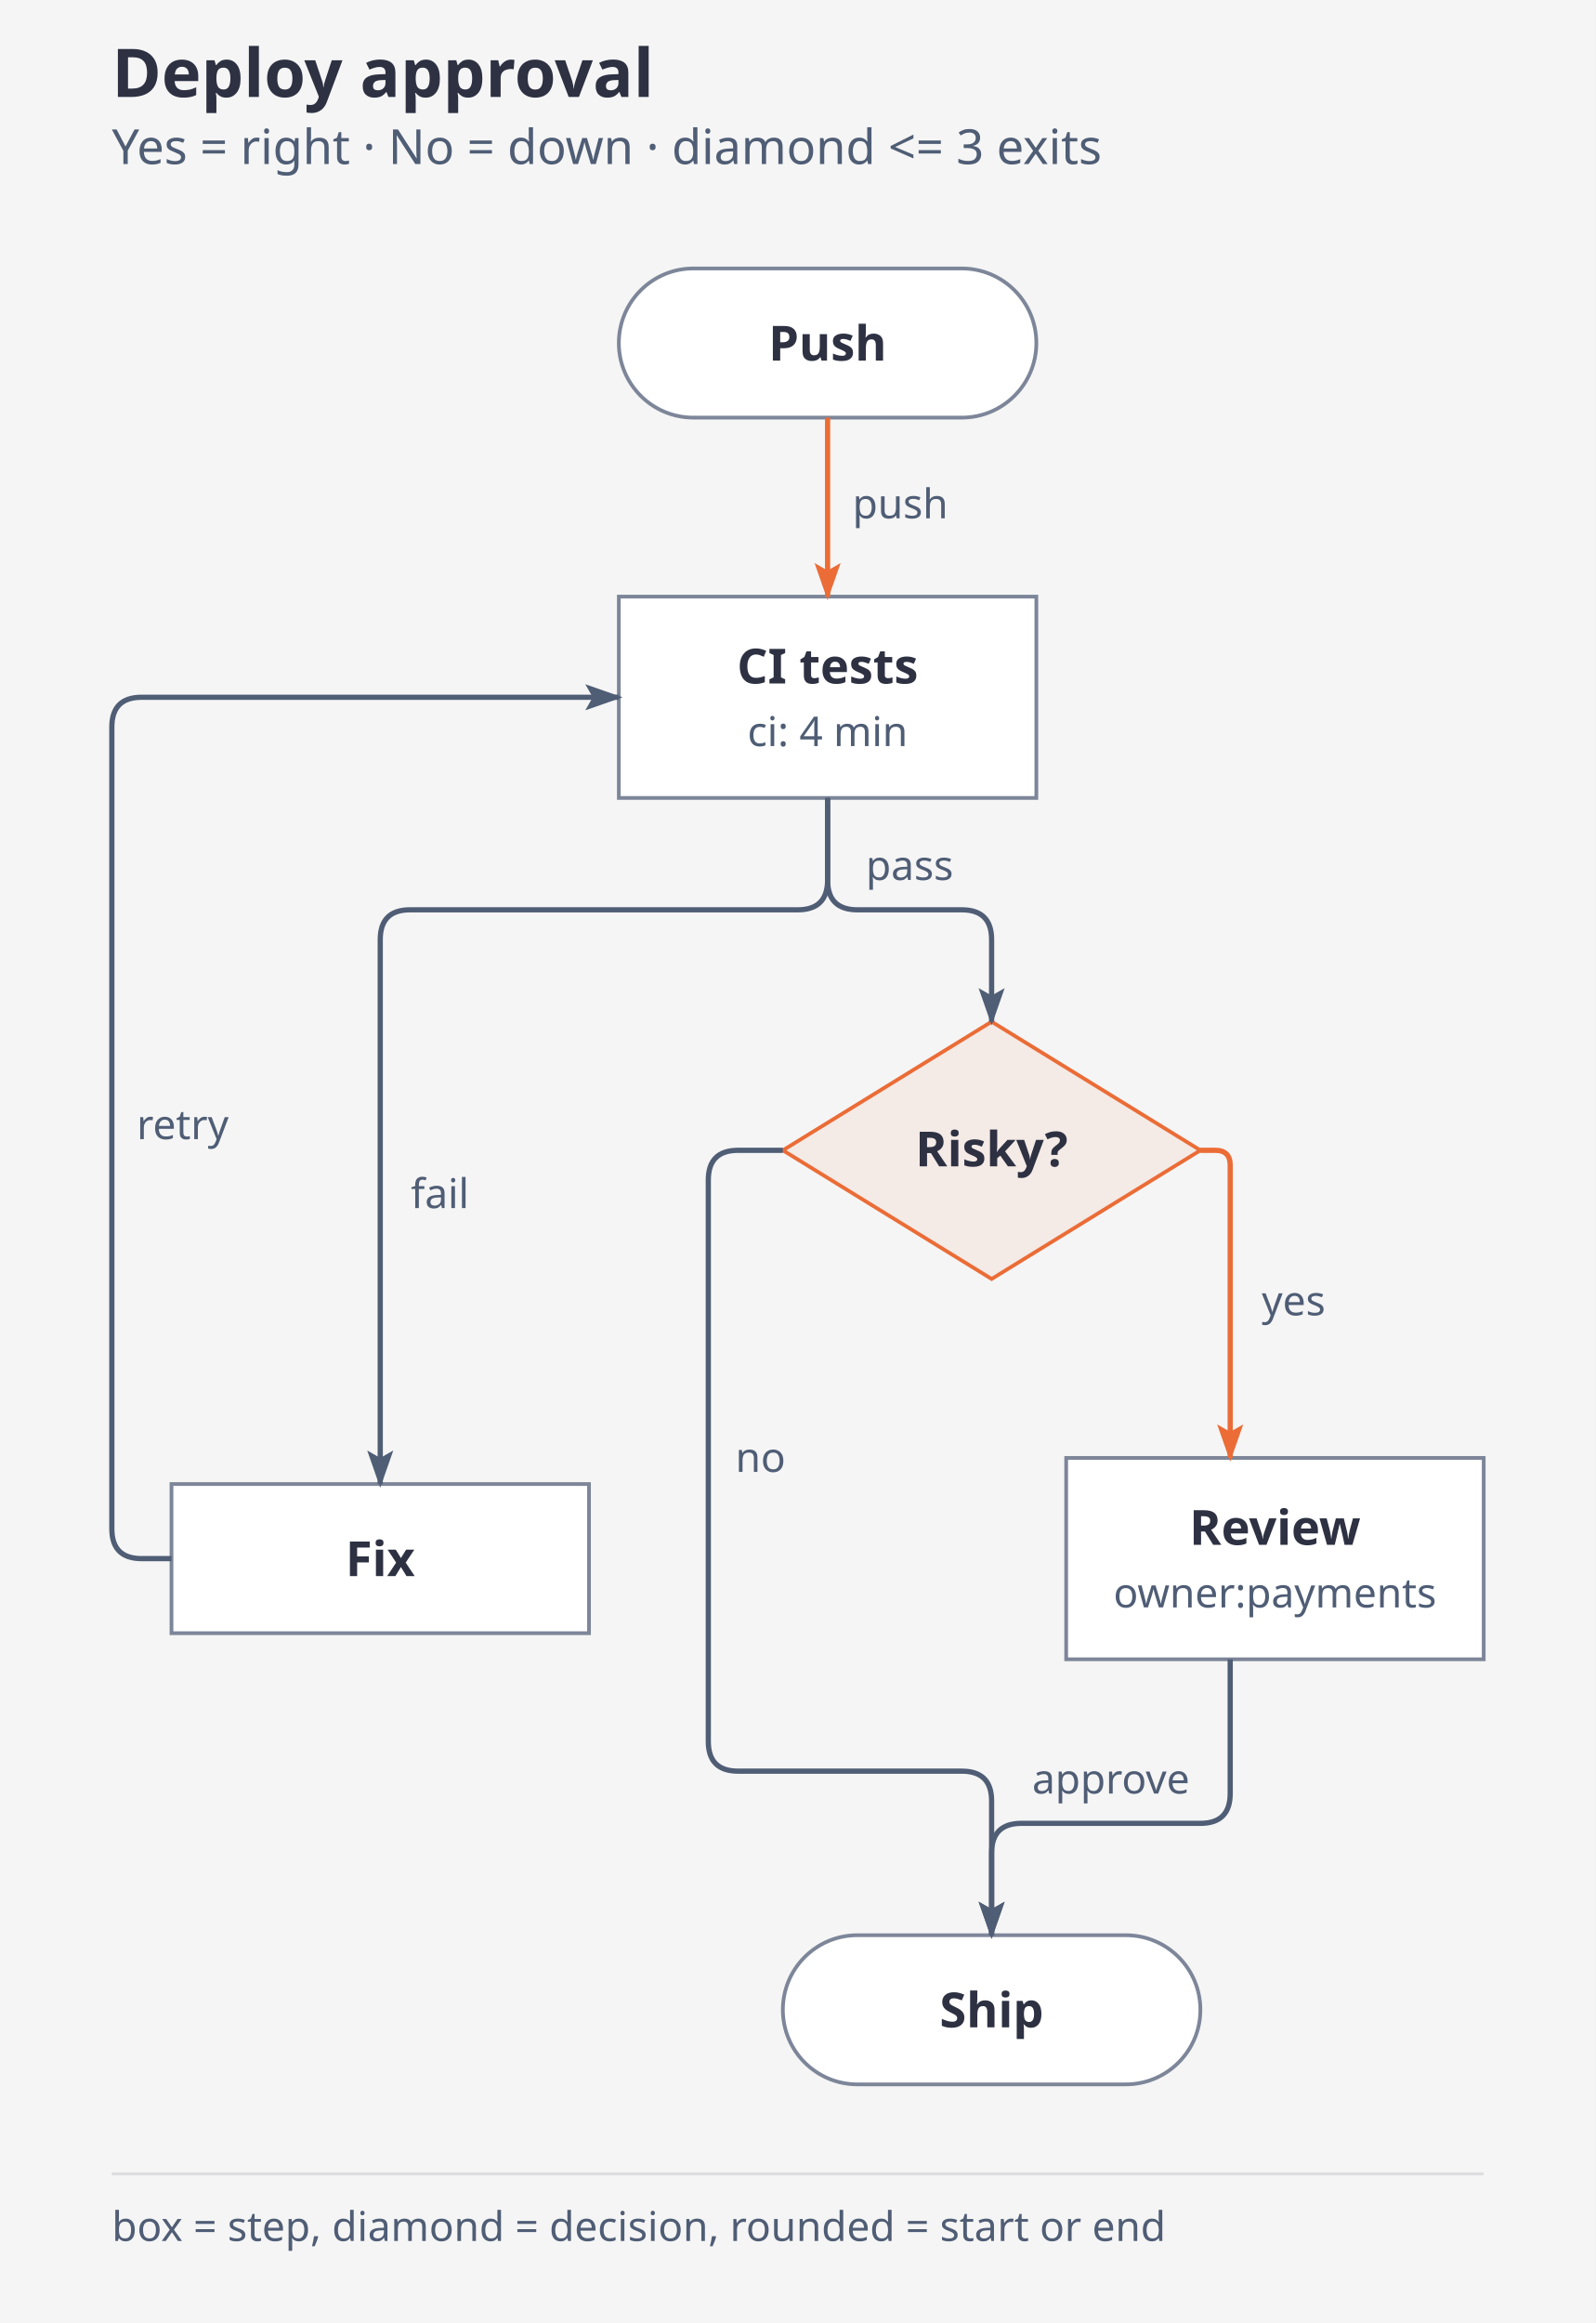
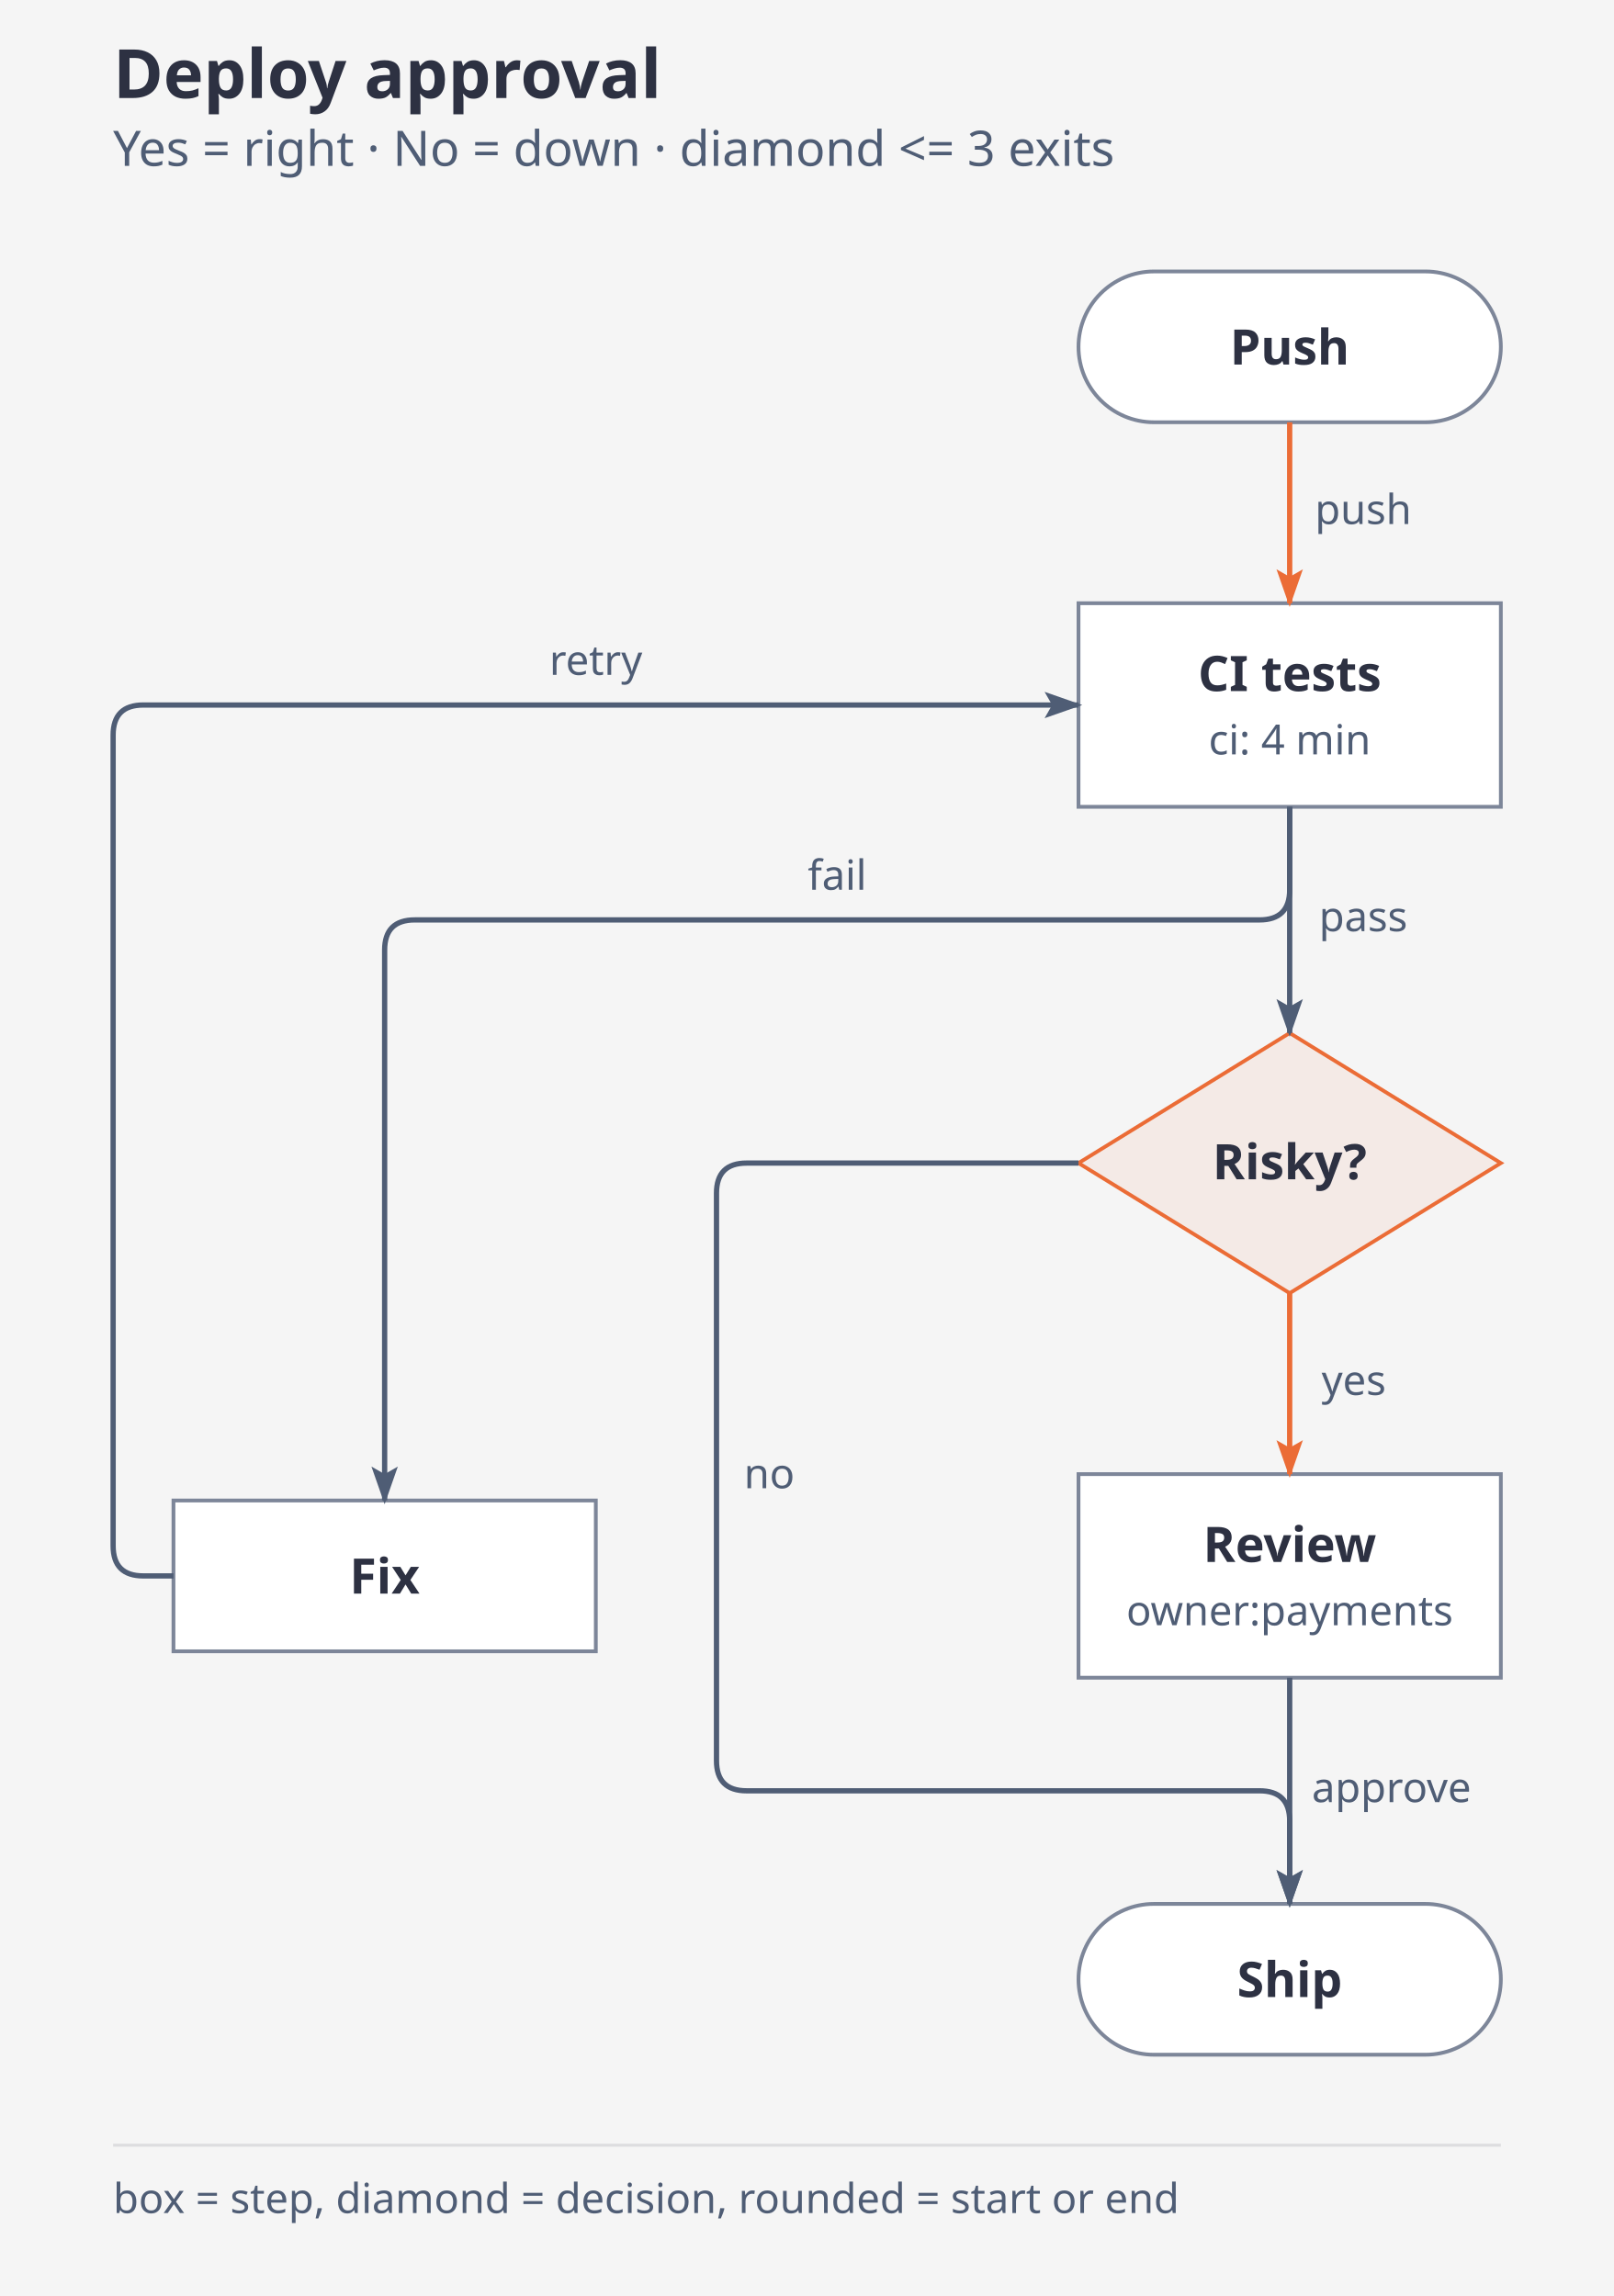
- <svg xmlns="http://www.w3.org/2000/svg" role="graphics-document" aria-roledescription="flow diagram" viewBox="0 0 428 623" width="428">
-   <rect width="428" height="623" fill="#f5f5f5" aria-hidden="true" />
+ <svg xmlns="http://www.w3.org/2000/svg" role="graphics-document" aria-roledescription="flow diagram" viewBox="0 0 428 609" width="428">
+   <rect width="428" height="609" fill="#f5f5f5" aria-hidden="true" />
  <defs>
    <marker id="a" markerWidth="10" markerHeight="7" refX="9" refY="3.5" orient="auto" markerUnits="userSpaceOnUse">
      <polygon points="0 0,10 3.5,0 7,2 3.5" fill="#4f5d75" />
    </marker>
    <marker id="aa" markerWidth="10" markerHeight="7" refX="9" refY="3.5" orient="auto" markerUnits="userSpaceOnUse">
      <polygon points="0 0,10 3.5,0 7,2 3.5" fill="#eb6c36" />
    </marker>
    <marker id="al" markerWidth="10" markerHeight="7" refX="9" refY="3.5" orient="auto" markerUnits="userSpaceOnUse">
      <polygon points="0 0,10 3.5,0 7,2 3.5" fill="#2e5aa8" />
    </marker>
    <marker id="ar" markerWidth="10" markerHeight="7" refX="9" refY="3.5" orient="auto" markerUnits="userSpaceOnUse">
      <polygon points="0 0,10 3.5,0 7,2 3.5" fill="#636c82" />
    </marker>
  </defs>
  <text x="30" y="26" font-size="18" font-weight="600" font-family="system-ui, 'Segoe UI', sans-serif" fill="#2d3142">Deploy approval</text>
  <text x="30" y="44" font-size="13" font-family="system-ui, 'Segoe UI', sans-serif" fill="#4f5d75">Yes = right · No = down · diamond &lt;= 3 exits</text>
-   <rect x="166" y="72" width="112" height="40" rx="20" fill="#f5f5f5" aria-hidden="true" />
-   <rect x="166" y="72" width="112" height="40" rx="20" fill="#ffffff" stroke="#7d8699" data-node="start" data-label="Push" role="graphics-symbol" aria-roledescription="start or end" aria-label="Push" />
-   <text x="222" y="96.7" font-size="13" font-weight="600" font-family="system-ui, 'Segoe UI', sans-serif" fill="#2d3142" text-anchor="middle" aria-hidden="true">Push</text>
-   <rect x="166" y="160" width="112" height="54" rx="0" fill="#f5f5f5" aria-hidden="true" />
-   <rect x="166" y="160" width="112" height="54" rx="0" fill="#ffffff" stroke="#7d8699" data-node="tests" data-label="CI tests" role="graphics-symbol" aria-roledescription="box" aria-label="CI tests, ci: 4 min" />
-   <text x="222" y="183.3" font-size="13" font-weight="600" font-family="system-ui, 'Segoe UI', sans-serif" fill="#2d3142" text-anchor="middle" aria-hidden="true">CI tests</text>
-   <text x="222" y="200.1" font-size="11" font-family="system-ui, 'Segoe UI', sans-serif" fill="#4f5d75" text-anchor="middle" aria-hidden="true">ci: 4 min</text>
-   <polygon points="266,274 322,308.5 266,343 210,308.5" fill="#f5f5f5" aria-hidden="true" />
-   <polygon points="266,274 322,308.5 266,343 210,308.5" fill="rgba(235,108,54,0.08)" stroke="#eb6c36" data-node="risk?" data-label="Risky?" data-cx="266" data-cy="308.5" role="graphics-symbol" aria-roledescription="decision" aria-label="Risky?" />
-   <text x="266" y="312.8" font-size="13" font-weight="600" font-family="system-ui, 'Segoe UI', sans-serif" fill="#2d3142" text-anchor="middle" aria-hidden="true">Risky?</text>
+   <rect x="286" y="72" width="112" height="40" rx="20" fill="#f5f5f5" aria-hidden="true" />
+   <rect x="286" y="72" width="112" height="40" rx="20" fill="#ffffff" stroke="#7d8699" data-node="start" data-label="Push" role="graphics-symbol" aria-roledescription="start or end" aria-label="Push" />
+   <text x="342" y="96.7" font-size="13" font-weight="600" font-family="system-ui, 'Segoe UI', sans-serif" fill="#2d3142" text-anchor="middle" aria-hidden="true">Push</text>
+   <rect x="286" y="160" width="112" height="54" rx="0" fill="#f5f5f5" aria-hidden="true" />
+   <rect x="286" y="160" width="112" height="54" rx="0" fill="#ffffff" stroke="#7d8699" data-node="tests" data-label="CI tests" role="graphics-symbol" aria-roledescription="box" aria-label="CI tests, ci: 4 min" />
+   <text x="342" y="183.3" font-size="13" font-weight="600" font-family="system-ui, 'Segoe UI', sans-serif" fill="#2d3142" text-anchor="middle" aria-hidden="true">CI tests</text>
+   <text x="342" y="200.1" font-size="11" font-family="system-ui, 'Segoe UI', sans-serif" fill="#4f5d75" text-anchor="middle" aria-hidden="true">ci: 4 min</text>
+   <polygon points="342,274 398,308.5 342,343 286,308.5" fill="#f5f5f5" aria-hidden="true" />
+   <polygon points="342,274 398,308.5 342,343 286,308.5" fill="rgba(235,108,54,0.08)" stroke="#eb6c36" data-node="risk?" data-label="Risky?" data-cx="342" data-cy="308.5" role="graphics-symbol" aria-roledescription="decision" aria-label="Risky?" />
+   <text x="342" y="312.8" font-size="13" font-weight="600" font-family="system-ui, 'Segoe UI', sans-serif" fill="#2d3142" text-anchor="middle" aria-hidden="true">Risky?</text>
  <rect x="46" y="398" width="112" height="40" rx="0" fill="#f5f5f5" aria-hidden="true" />
  <rect x="46" y="398" width="112" height="40" rx="0" fill="#ffffff" stroke="#7d8699" data-node="fix" data-label="Fix" role="graphics-symbol" aria-roledescription="box" aria-label="Fix" />
  <text x="102" y="422.7" font-size="13" font-weight="600" font-family="system-ui, 'Segoe UI', sans-serif" fill="#2d3142" text-anchor="middle" aria-hidden="true">Fix</text>
  <rect x="286" y="391" width="112" height="54" rx="0" fill="#f5f5f5" aria-hidden="true" />
  <rect x="286" y="391" width="112" height="54" rx="0" fill="#ffffff" stroke="#7d8699" data-node="review" data-label="Review" role="graphics-symbol" aria-roledescription="box" aria-label="Review, owner:payments" />
  <text x="342" y="414.3" font-size="13" font-weight="600" font-family="system-ui, 'Segoe UI', sans-serif" fill="#2d3142" text-anchor="middle" aria-hidden="true">Review</text>
  <text x="342" y="431.1" font-size="11" font-family="system-ui, 'Segoe UI', sans-serif" fill="#4f5d75" text-anchor="middle" aria-hidden="true">owner:payments</text>
-   <rect x="210" y="519" width="112" height="40" rx="20" fill="#f5f5f5" aria-hidden="true" />
-   <rect x="210" y="519" width="112" height="40" rx="20" fill="#ffffff" stroke="#7d8699" data-node="ship" data-label="Ship" role="graphics-symbol" aria-roledescription="start or end" aria-label="Ship" />
-   <text x="266" y="543.7" font-size="13" font-weight="600" font-family="system-ui, 'Segoe UI', sans-serif" fill="#2d3142" text-anchor="middle" aria-hidden="true">Ship</text>
-   <path d="M222,112 L222,160" fill="none" stroke="#eb6c36" stroke-width="1.4" marker-end="url(#aa)" data-from="start" data-to="tests" data-label="push" data-id="start-&gt;tests:push" data-from-port="s" data-to-port="n" role="graphics-symbol" aria-roledescription="arrow" aria-label="Push to CI tests: push" />
-   <path d="M222,214 L222,236 Q222,244 230,244 L258,244 Q266,244 266,252 L266,274" fill="none" stroke="#4f5d75" stroke-width="1.4" marker-end="url(#a)" data-from="tests" data-to="risk?" data-label="pass" data-id="tests-&gt;risk?:pass" data-from-port="s" data-to-port="n" role="graphics-symbol" aria-roledescription="arrow" aria-label="CI tests to Risky?: pass" />
-   <path d="M222,214 L222,236 Q222,244 214,244 L110,244 Q102,244 102,252 L102,398" fill="none" stroke="#4f5d75" stroke-width="1.4" marker-end="url(#a)" data-from="tests" data-to="fix" data-label="fail" data-id="tests-&gt;fix:fail" data-from-port="s" data-to-port="n" role="graphics-symbol" aria-roledescription="arrow" aria-label="CI tests to Fix: fail" />
-   <path d="M322,308.5 L326,308.5 Q330,308.5 330,312.5 L330,391" fill="none" stroke="#eb6c36" stroke-width="1.4" marker-end="url(#aa)" data-from="risk?" data-to="review" data-label="yes" data-id="risk?-&gt;review:yes" data-from-port="e" data-to-port="n" role="graphics-symbol" aria-roledescription="arrow" aria-label="Risky? to Review: yes" />
-   <path d="M210,308.5 L198,308.5 Q190,308.5 190,316.5 L190,467 Q190,475 198,475 L258,475 Q266,475 266,483 L266,519" fill="none" stroke="#4f5d75" stroke-width="1.4" marker-end="url(#a)" data-from="risk?" data-to="ship" data-label="no" data-id="risk?-&gt;ship:no" data-from-port="w" data-to-port="n" role="graphics-symbol" aria-roledescription="arrow" aria-label="Risky? to Ship: no" />
-   <path d="M46,418 L38,418 Q30,418 30,410 L30,195 Q30,187 38,187 L166,187" fill="none" stroke="#4f5d75" stroke-width="1.4" marker-end="url(#a)" data-from="fix" data-to="tests" data-label="retry" data-id="fix-&gt;tests:retry" data-from-port="w" data-to-port="w" role="graphics-symbol" aria-roledescription="arrow" aria-label="Fix to CI tests: retry" />
-   <path d="M330,445 L330,481 Q330,489 322,489 L274,489 Q266,489 266,497 L266,519" fill="none" stroke="#4f5d75" stroke-width="1.4" marker-end="url(#a)" data-from="review" data-to="ship" data-label="approve" data-id="review-&gt;ship:approve" data-from-port="s" data-to-port="n" role="graphics-symbol" aria-roledescription="arrow" aria-label="Review to Ship: approve" />
-   <rect x="226" y="127" width="31" height="16" rx="2" fill="#f5f5f5" aria-hidden="true" />
-   <text x="241.5" y="139" font-size="11" font-family="system-ui, 'Segoe UI', sans-serif" fill="#4f5d75" text-anchor="middle" aria-hidden="true">push</text>
-   <rect x="228.5" y="224" width="31" height="16" rx="2" fill="#f5f5f5" aria-hidden="true" />
-   <text x="244" y="236" font-size="11" font-family="system-ui, 'Segoe UI', sans-serif" fill="#4f5d75" text-anchor="middle" aria-hidden="true">pass</text>
-   <rect x="106" y="312" width="24" height="16" rx="2" fill="#f5f5f5" aria-hidden="true" />
-   <text x="118" y="324" font-size="11" font-family="system-ui, 'Segoe UI', sans-serif" fill="#4f5d75" text-anchor="middle" aria-hidden="true">fail</text>
-   <rect x="334" y="340.75" width="26" height="16" rx="2" fill="#f5f5f5" aria-hidden="true" />
-   <text x="347" y="352.75" font-size="11" font-family="system-ui, 'Segoe UI', sans-serif" fill="#4f5d75" text-anchor="middle" aria-hidden="true">yes</text>
+   <rect x="286" y="505" width="112" height="40" rx="20" fill="#f5f5f5" aria-hidden="true" />
+   <rect x="286" y="505" width="112" height="40" rx="20" fill="#ffffff" stroke="#7d8699" data-node="ship" data-label="Ship" role="graphics-symbol" aria-roledescription="start or end" aria-label="Ship" />
+   <text x="342" y="529.7" font-size="13" font-weight="600" font-family="system-ui, 'Segoe UI', sans-serif" fill="#2d3142" text-anchor="middle" aria-hidden="true">Ship</text>
+   <path d="M342,112 L342,160" fill="none" stroke="#eb6c36" stroke-width="1.4" marker-end="url(#aa)" data-from="start" data-to="tests" data-label="push" data-id="start-&gt;tests:push" data-from-port="s" data-to-port="n" role="graphics-symbol" aria-roledescription="arrow" aria-label="Push to CI tests: push" />
+   <path d="M342,214 L342,274" fill="none" stroke="#4f5d75" stroke-width="1.4" marker-end="url(#a)" data-from="tests" data-to="risk?" data-label="pass" data-id="tests-&gt;risk?:pass" data-from-port="s" data-to-port="n" role="graphics-symbol" aria-roledescription="arrow" aria-label="CI tests to Risky?: pass" />
+   <path d="M342,214 L342,236 Q342,244 334,244 L110,244 Q102,244 102,252 L102,398" fill="none" stroke="#4f5d75" stroke-width="1.4" marker-end="url(#a)" data-from="tests" data-to="fix" data-label="fail" data-id="tests-&gt;fix:fail" data-from-port="s" data-to-port="n" role="graphics-symbol" aria-roledescription="arrow" aria-label="CI tests to Fix: fail" />
+   <path d="M342,343 L342,391" fill="none" stroke="#eb6c36" stroke-width="1.4" marker-end="url(#aa)" data-from="risk?" data-to="review" data-label="yes" data-id="risk?-&gt;review:yes" data-from-port="s" data-to-port="n" role="graphics-symbol" aria-roledescription="arrow" aria-label="Risky? to Review: yes" />
+   <path d="M286,308.5 L198,308.5 Q190,308.5 190,316.5 L190,467 Q190,475 198,475 L334,475 Q342,475 342,483 L342,505" fill="none" stroke="#4f5d75" stroke-width="1.4" marker-end="url(#a)" data-from="risk?" data-to="ship" data-label="no" data-id="risk?-&gt;ship:no" data-from-port="w" data-to-port="n" role="graphics-symbol" aria-roledescription="arrow" aria-label="Risky? to Ship: no" />
+   <path d="M46,418 L38,418 Q30,418 30,410 L30,195 Q30,187 38,187 L286,187" fill="none" stroke="#4f5d75" stroke-width="1.4" marker-end="url(#a)" data-from="fix" data-to="tests" data-label="retry" data-id="fix-&gt;tests:retry" data-from-port="w" data-to-port="w" role="graphics-symbol" aria-roledescription="arrow" aria-label="Fix to CI tests: retry" />
+   <path d="M342,445 L342,505" fill="none" stroke="#4f5d75" stroke-width="1.4" marker-end="url(#a)" data-from="review" data-to="ship" data-label="approve" data-id="review-&gt;ship:approve" data-from-port="s" data-to-port="n" role="graphics-symbol" aria-roledescription="arrow" aria-label="Review to Ship: approve" />
+   <rect x="346" y="127" width="31" height="16" rx="2" fill="#f5f5f5" aria-hidden="true" />
+   <text x="361.5" y="139" font-size="11" font-family="system-ui, 'Segoe UI', sans-serif" fill="#4f5d75" text-anchor="middle" aria-hidden="true">push</text>
+   <rect x="346" y="235" width="31" height="16" rx="2" fill="#f5f5f5" aria-hidden="true" />
+   <text x="361.5" y="247" font-size="11" font-family="system-ui, 'Segoe UI', sans-serif" fill="#4f5d75" text-anchor="middle" aria-hidden="true">pass</text>
+   <rect x="210" y="224" width="24" height="16" rx="2" fill="#f5f5f5" aria-hidden="true" />
+   <text x="222" y="236" font-size="11" font-family="system-ui, 'Segoe UI', sans-serif" fill="#4f5d75" text-anchor="middle" aria-hidden="true">fail</text>
+   <rect x="346" y="358" width="26" height="16" rx="2" fill="#f5f5f5" aria-hidden="true" />
+   <text x="359" y="370" font-size="11" font-family="system-ui, 'Segoe UI', sans-serif" fill="#4f5d75" text-anchor="middle" aria-hidden="true">yes</text>
  <rect x="194" y="382.75" width="20" height="16" rx="2" fill="#f5f5f5" aria-hidden="true" />
  <text x="204" y="394.75" font-size="11" font-family="system-ui, 'Segoe UI', sans-serif" fill="#4f5d75" text-anchor="middle" aria-hidden="true">no</text>
-   <rect x="34" y="293.5" width="30" height="16" rx="2" fill="#f5f5f5" aria-hidden="true" />
-   <text x="49" y="305.5" font-size="11" font-family="system-ui, 'Segoe UI', sans-serif" fill="#4f5d75" text-anchor="middle" aria-hidden="true">retry</text>
-   <rect x="275" y="469" width="46" height="16" rx="2" fill="#f5f5f5" aria-hidden="true" />
-   <text x="298" y="481" font-size="11" font-family="system-ui, 'Segoe UI', sans-serif" fill="#4f5d75" text-anchor="middle" aria-hidden="true">approve</text>
-   <line x1="30" y1="583" x2="398" y2="583" stroke="rgba(45,49,66,0.12)" stroke-width=".8" aria-hidden="true" />
-   <text x="30" y="601" font-size="11" font-family="system-ui, 'Segoe UI', sans-serif" fill="#4f5d75">box = step, diamond = decision, rounded = start or end</text>
+   <rect x="143" y="167" width="30" height="16" rx="2" fill="#f5f5f5" aria-hidden="true" />
+   <text x="158" y="179" font-size="11" font-family="system-ui, 'Segoe UI', sans-serif" fill="#4f5d75" text-anchor="middle" aria-hidden="true">retry</text>
+   <rect x="346" y="466" width="46" height="16" rx="2" fill="#f5f5f5" aria-hidden="true" />
+   <text x="369" y="478" font-size="11" font-family="system-ui, 'Segoe UI', sans-serif" fill="#4f5d75" text-anchor="middle" aria-hidden="true">approve</text>
+   <line x1="30" y1="569" x2="398" y2="569" stroke="rgba(45,49,66,0.12)" stroke-width=".8" aria-hidden="true" />
+   <text x="30" y="587" font-size="11" font-family="system-ui, 'Segoe UI', sans-serif" fill="#4f5d75">box = step, diamond = decision, rounded = start or end</text>
</svg>
